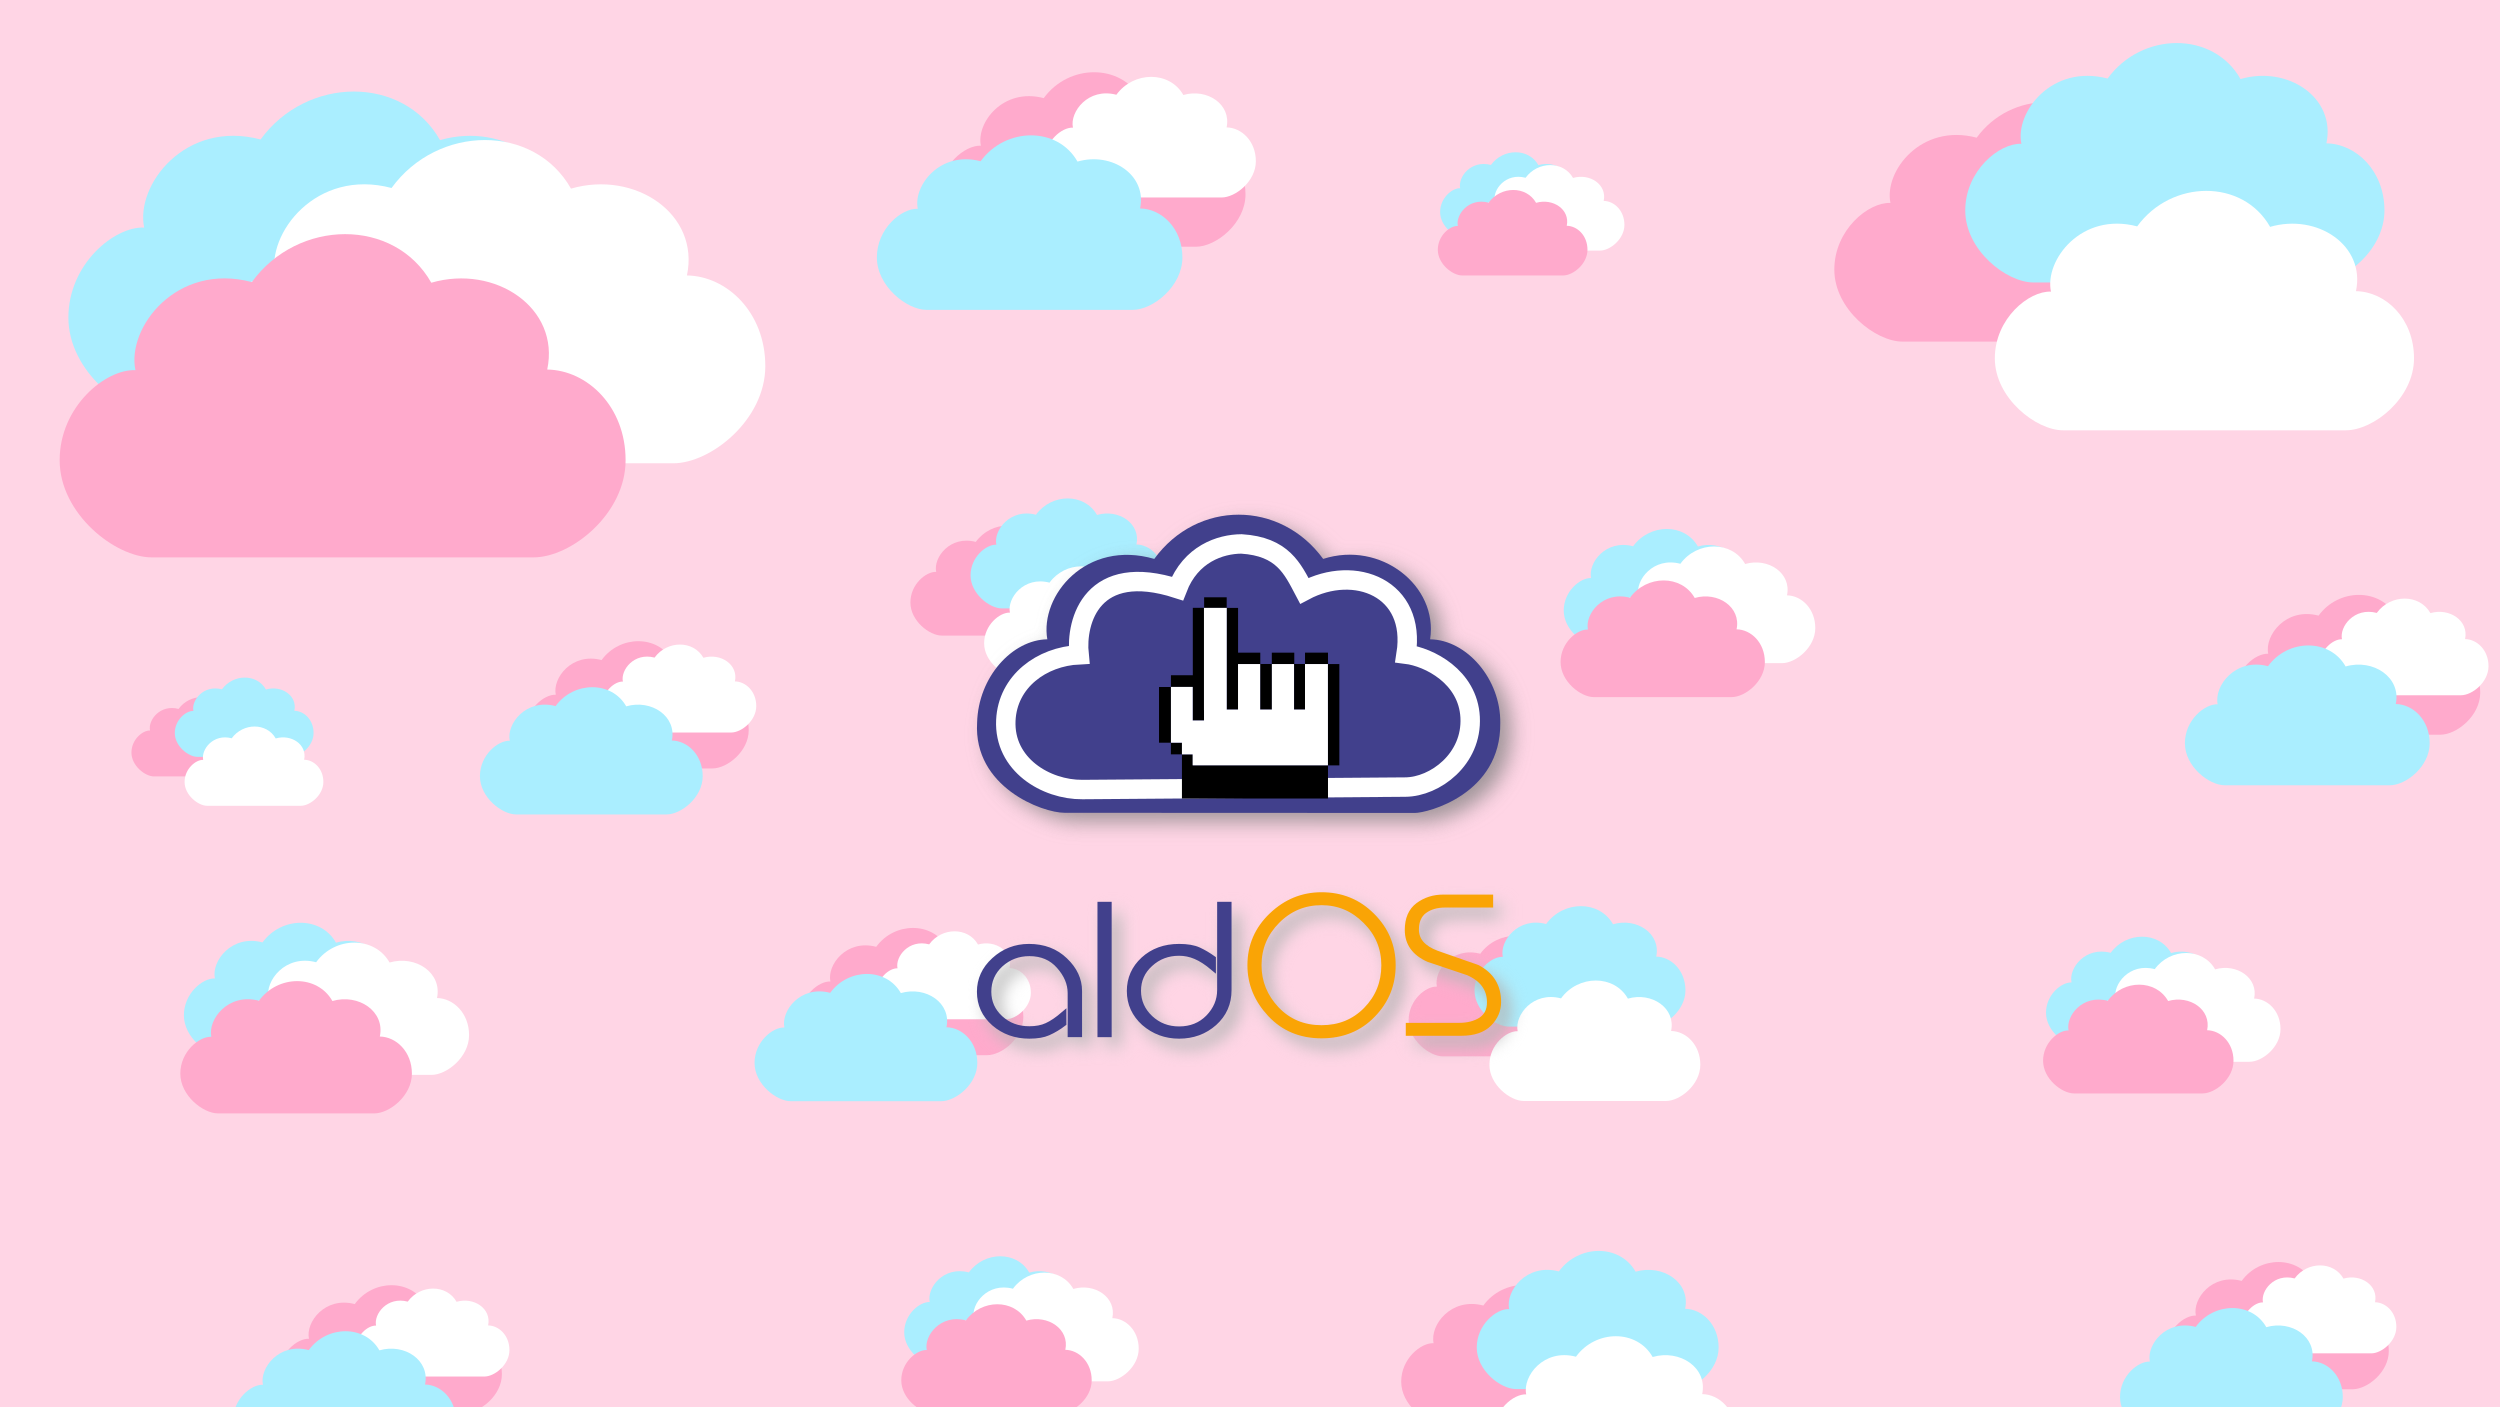
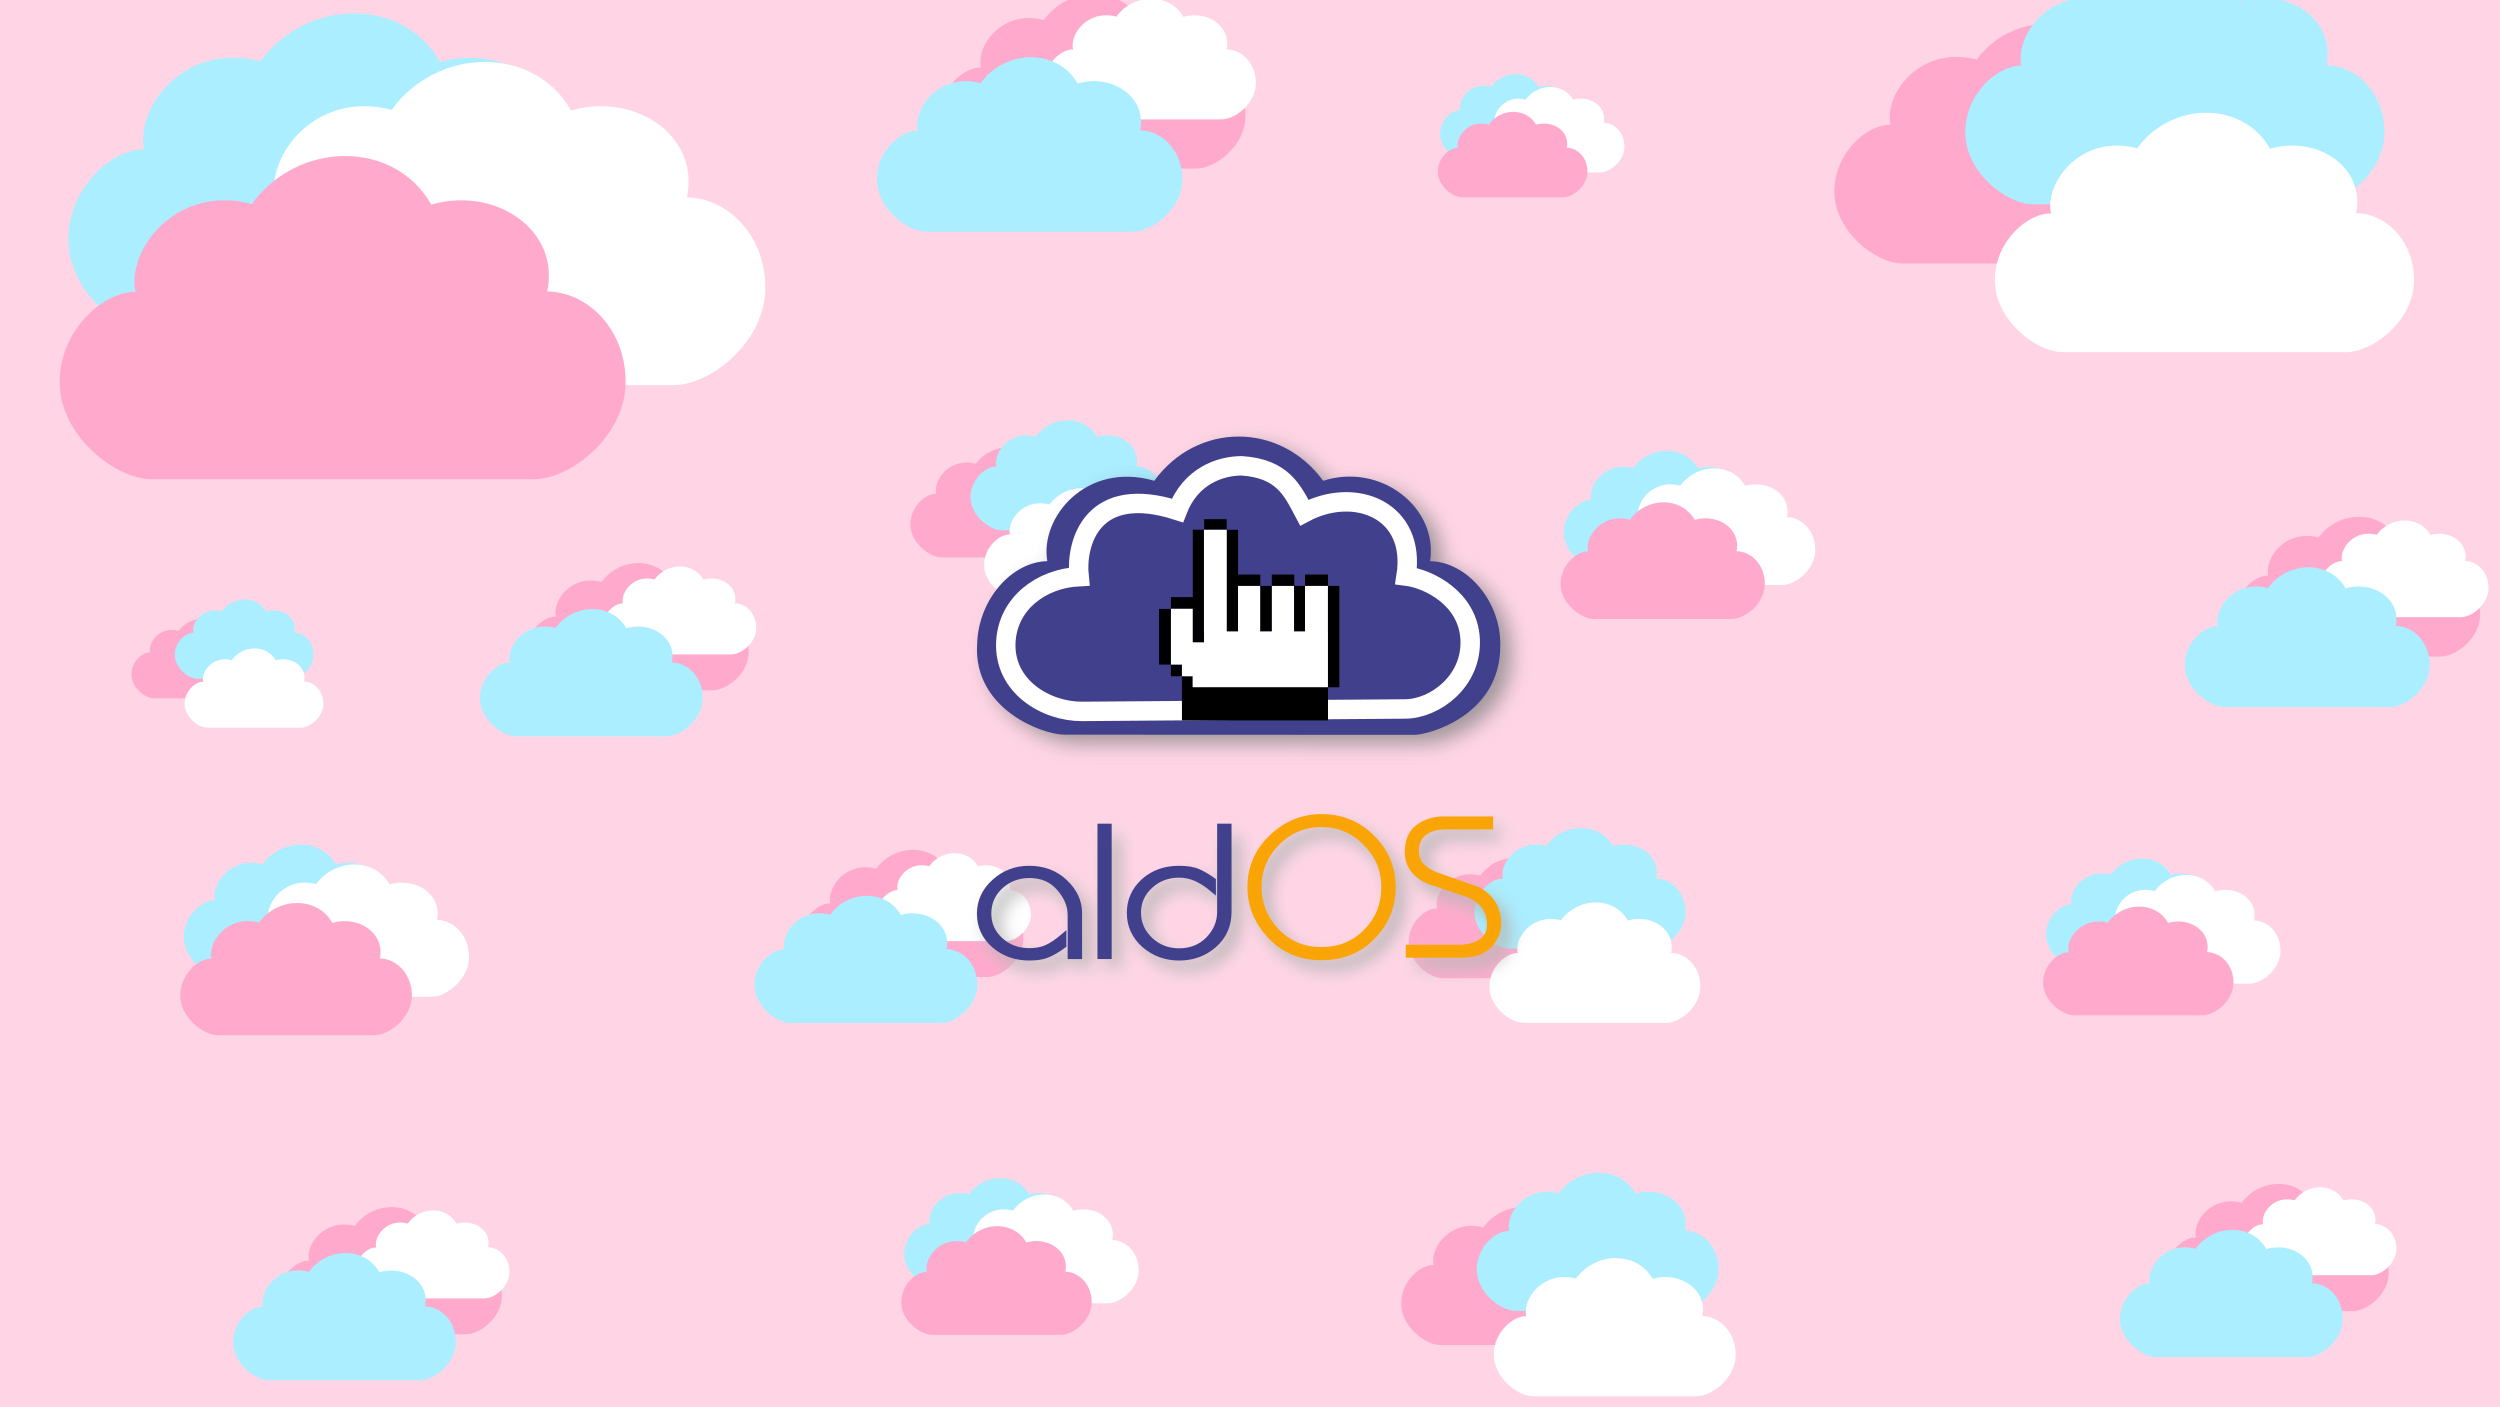
<svg xmlns="http://www.w3.org/2000/svg" xmlns:xlink="http://www.w3.org/1999/xlink" width="1920" height="1080" id="svg2915" version="1.1">
  <defs id="defs2917">
    <linearGradient id="linearGradient5002">
      <stop style="stop-color:#204a87;stop-opacity:1;" offset="0" id="stop5004" />
      <stop style="stop-color:#204a87;stop-opacity:0;" offset="1" id="stop5006" />
    </linearGradient>
    <linearGradient id="linearGradient3244">
      <stop style="stop-color:#016afa;stop-opacity:1" offset="0" id="stop3246" />
      <stop id="stop4424" offset="0.45" style="stop-color:#417dcd;stop-opacity:0.776" />
      <stop style="stop-color:#2db18b;stop-opacity:1" offset="1" id="stop3248" />
    </linearGradient>
    <linearGradient xlink:href="#linearGradient5002" id="linearGradient5008" x1="1148.466" y1="779.214" x2="1138.274" y2="782.449" gradientUnits="userSpaceOnUse" />
    <linearGradient xlink:href="#linearGradient5002" id="linearGradient5012" gradientUnits="userSpaceOnUse" x1="1148.466" y1="779.214" x2="1138.274" y2="782.449" gradientTransform="matrix(0.497709,0,0,0.497709,565.9282,392.8866)" />
    <linearGradient xlink:href="#linearGradient5002-4" id="linearGradient5008-5" x1="1148.466" y1="779.214" x2="1138.274" y2="782.449" gradientUnits="userSpaceOnUse" />
    <linearGradient id="linearGradient5002-4">
      <stop style="stop-color:#204a87;stop-opacity:1;" offset="0" id="stop5004-9" />
      <stop style="stop-color:#204a87;stop-opacity:0;" offset="1" id="stop5006-8" />
    </linearGradient>
    <filter style="color-interpolation-filters:sRGB" id="filter1052" x="-0.038" width="1.076" y="-0.14" height="1.28">
      <feGaussianBlur stdDeviation="3.366" id="feGaussianBlur1054" />
    </filter>
    <filter style="color-interpolation-filters:sRGB" id="filter1138" x="-0.047" width="1.094" y="-0.083" height="1.165">
      <feGaussianBlur stdDeviation="4.186" id="feGaussianBlur1140" />
    </filter>
  </defs>
  <g id="layer1" transform="translate(260.9733,-69.78507)">
-     <rect y="69.785" x="-260.973" height="1200" width="1920" id="rect9055" style="opacity:0.99;fill:#ffd5e5;fill-opacity:1;fill-rule:evenodd;stroke:none" />
-     <g transform="matrix(1.098739,0,0,1.098739,1854.38,-737.5526)" id="g1056-7">
+     <rect y="9.785" x="-260.973" height="1200" width="1920" id="rect9055" style="opacity:0.99;fill:#ffd5e5;fill-opacity:1;fill-rule:evenodd;stroke:none" />
+     <g transform="matrix(1.098739,0,0,1.098739,1854.38,-797.5526)" id="g1056-7">
      <path id="rect1948-2-5-2-93-8-6-9" style="opacity:1;fill:#ffaacc;fill-opacity:1;stroke-width:1.613" d="m -339.805,1191.734 c -2.687,-12.817 12.407,-32.666 35.191,-26.633 13.974,-19.23 43.119,-19.481 54.254,0.195 19.322,-5.61 38.995,7.64 35.047,26.245 12.076,0.195 23.693,11.141 23.693,27.415 0,16.273 -16.514,29.375 -27.805,29.375 h -115.483 c -10.897,0 -27.805,-13.101 -27.805,-29.375 0,-16.273 13.966,-27.614 22.908,-27.222 z" />
      <path id="rect1948-2-5-9-8-1-4-2-2" style="opacity:1;fill:#ffffff;fill-opacity:1;stroke-width:1.115" d="m -288.263,1181.623 c -1.857,-8.86 8.577,-22.581 24.327,-18.41 9.66,-13.293 29.807,-13.467 37.504,0.135 13.357,-3.878 26.956,5.281 24.227,18.142 8.348,0.135 16.378,7.702 16.378,18.951 0,11.249 -11.416,20.306 -19.221,20.306 h -79.83 c -7.533,0 -19.221,-9.056 -19.221,-20.306 0,-11.249 9.654,-19.089 15.836,-18.818 z" />
      <path id="rect1948-2-2-9-3-9-0" style="opacity:1;fill:#aaeeff;fill-opacity:1;stroke-width:1.613" d="m -375.147,1227.075 c -2.687,-12.817 12.407,-32.666 35.191,-26.633 13.974,-19.23 43.119,-19.481 54.254,0.195 19.322,-5.61 38.995,7.64 35.047,26.245 12.076,0.195 23.693,11.141 23.693,27.415 0,16.273 -16.514,29.374 -27.805,29.374 h -115.483 c -10.897,0 -27.805,-13.101 -27.805,-29.374 0,-16.273 13.966,-27.614 22.908,-27.222 z" />
    </g>
-     <g transform="matrix(0.8719786,0,0,0.8719786,1182.035,43.83325)" id="g1024-1-1">
+     <g transform="matrix(0.8719786,0,0,0.8719786,1182.035,-16.16675)" id="g1024-1-1">
      <path id="rect1948-2-5-97-4-7-2-2" style="opacity:1;fill:#ffaacc;fill-opacity:1;stroke-width:1.751" d="m -389.317,898.706 c -2.917,-13.915 13.47,-35.466 38.208,-28.915 15.172,-20.878 46.815,-21.151 58.904,0.212 20.978,-6.091 42.337,8.295 38.051,28.494 13.111,0.212 25.723,12.096 25.723,29.764 0,17.668 -17.929,31.892 -30.189,31.892 h -125.381 c -11.831,0 -30.189,-14.224 -30.189,-31.892 0,-17.668 15.163,-29.981 24.872,-29.555 z" />
      <path id="rect1948-2-3-9-5-7-9" style="opacity:1;fill:#aaeeff;fill-opacity:1;stroke-width:1.751" d="m -331.294,872.502 c -2.917,-13.915 13.47,-35.466 38.208,-28.915 15.172,-20.878 46.815,-21.151 58.904,0.212 20.978,-6.091 42.337,8.295 38.051,28.494 13.111,0.212 25.723,12.096 25.723,29.764 0,17.668 -17.929,31.892 -30.189,31.892 h -125.381 c -11.831,-10e-6 -30.189,-14.224 -30.189,-31.892 0,-17.668 15.163,-29.981 24.872,-29.555 z" />
      <path id="rect1948-2-5-9-6-50-3-0-3" style="opacity:1;fill:#ffffff;fill-opacity:1;stroke-width:1.751" d="m -318.192,938.012 c -2.917,-13.915 13.47,-35.466 38.208,-28.915 15.172,-20.878 46.815,-21.151 58.904,0.212 20.978,-6.091 42.337,8.295 38.051,28.494 13.111,0.212 25.723,12.096 25.723,29.764 0,17.668 -17.929,31.892 -30.189,31.892 h -125.381 c -11.831,-1e-5 -30.189,-14.224 -30.189,-31.892 0,-17.668 15.163,-29.981 24.872,-29.555 z" />
    </g>
-     <g id="g1061" transform="translate(496.5997,-263.3289)">
+     <g id="g1061" transform="translate(496.5997,-323.3289)">
      <path id="rect1948-2-6" style="opacity:1;fill:#aaeeff;fill-opacity:1;stroke-width:4.098" d="m -646.854,507.892 c -6.826,-32.56 31.518,-82.983 89.4,-67.657 35.499,-48.85 109.54,-49.489 137.825,0.496 49.085,-14.251 99.062,19.408 89.034,66.672 30.677,0.496 60.188,28.303 60.188,69.643 0,41.341 -41.952,74.622 -70.636,74.622 h -293.37 c -27.683,0 -70.636,-33.282 -70.636,-74.622 0,-41.341 35.479,-70.151 58.196,-69.154 z" />
      <path id="rect1948-2-5-9-2" style="opacity:1;fill:#ffffff;fill-opacity:1;stroke-width:4.098" d="m -546.264,545.145 c -6.826,-32.56 31.518,-82.983 89.4,-67.657 35.499,-48.85 109.54,-49.489 137.825,0.496 49.085,-14.251 99.062,19.408 89.034,66.672 30.677,0.496 60.188,28.303 60.188,69.643 0,41.341 -41.952,74.622 -70.636,74.622 h -293.37 c -27.683,-2e-5 -70.636,-33.282 -70.636,-74.622 0,-41.341 35.479,-70.151 58.196,-69.154 z" />
      <path id="rect1948-2-5-91" style="opacity:1;fill:#ffaacc;fill-opacity:1;stroke-width:4.098" d="m -653.562,617.407 c -6.826,-32.56 31.518,-82.983 89.4,-67.657 35.499,-48.85 109.54,-49.489 137.825,0.496 49.085,-14.251 99.062,19.408 89.034,66.672 30.677,0.496 60.188,28.303 60.188,69.643 0,41.341 -41.952,74.622 -70.636,74.622 h -293.37 c -27.683,-10e-6 -70.636,-33.282 -70.636,-74.622 0,-41.341 35.479,-70.151 58.196,-69.154 z" />
    </g>
-     <g transform="matrix(1.371445,0,0,1.371445,958.3743,-1452.725)" id="g1056-7-9">
+     <g transform="matrix(1.371445,0,0,1.371445,958.3743,-1512.725)" id="g1056-7-9">
      <path id="rect1948-2-5-2-93-8-6-9-2" style="opacity:1;fill:#ffaacc;fill-opacity:1;stroke-width:1.613" d="m -339.805,1191.734 c -2.687,-12.817 12.407,-32.666 35.191,-26.633 13.974,-19.23 43.119,-19.481 54.254,0.195 19.322,-5.61 38.995,7.64 35.047,26.245 12.076,0.195 23.693,11.141 23.693,27.415 0,16.273 -16.514,29.375 -27.805,29.375 h -115.483 c -10.897,0 -27.805,-13.101 -27.805,-29.375 0,-16.273 13.966,-27.614 22.908,-27.222 z" />
      <path id="rect1948-2-5-9-8-1-4-2-2-2" style="opacity:1;fill:#ffffff;fill-opacity:1;stroke-width:1.115" d="m -288.263,1181.623 c -1.857,-8.86 8.577,-22.581 24.327,-18.41 9.66,-13.293 29.807,-13.467 37.504,0.135 13.357,-3.878 26.956,5.281 24.227,18.142 8.348,0.135 16.378,7.702 16.378,18.951 0,11.249 -11.416,20.306 -19.221,20.306 h -79.83 c -7.533,0 -19.221,-9.056 -19.221,-20.306 0,-11.249 9.654,-19.089 15.836,-18.818 z" />
      <path id="rect1948-2-2-9-3-9-0-8" style="opacity:1;fill:#aaeeff;fill-opacity:1;stroke-width:1.613" d="m -375.147,1227.075 c -2.687,-12.817 12.407,-32.666 35.191,-26.633 13.974,-19.23 43.119,-19.481 54.254,0.195 19.322,-5.61 38.995,7.64 35.047,26.245 12.076,0.195 23.693,11.141 23.693,27.415 0,16.273 -16.514,29.374 -27.805,29.374 h -115.483 c -10.897,0 -27.805,-13.101 -27.805,-29.374 0,-16.273 13.966,-27.614 22.908,-27.222 z" />
    </g>
-     <g transform="translate(505.6617,-588.3871)" id="g1056-2-6">
+     <g transform="translate(505.6617,-648.3871)" id="g1056-2-6">
      <path id="rect1948-2-5-2-93-8-6-6-1" style="opacity:1;fill:#ffaacc;fill-opacity:1;stroke-width:1.613" d="m -339.805,1191.734 c -2.687,-12.817 12.407,-32.666 35.191,-26.633 13.974,-19.23 43.119,-19.481 54.254,0.195 19.322,-5.61 38.995,7.64 35.047,26.245 12.076,0.195 23.693,11.141 23.693,27.415 0,16.273 -16.514,29.375 -27.805,29.375 h -115.483 c -10.897,0 -27.805,-13.101 -27.805,-29.375 0,-16.273 13.966,-27.614 22.908,-27.222 z" />
      <path id="rect1948-2-5-9-8-1-4-2-1-0" style="opacity:1;fill:#ffffff;fill-opacity:1;stroke-width:1.115" d="m -288.263,1181.623 c -1.857,-8.86 8.577,-22.581 24.327,-18.41 9.66,-13.293 29.807,-13.467 37.504,0.135 13.357,-3.878 26.956,5.281 24.227,18.142 8.348,0.135 16.378,7.702 16.378,18.951 0,11.249 -11.416,20.306 -19.221,20.306 h -79.83 c -7.533,0 -19.221,-9.056 -19.221,-20.306 0,-11.249 9.654,-19.089 15.836,-18.818 z" />
      <path id="rect1948-2-2-9-3-9-8-6" style="opacity:1;fill:#aaeeff;fill-opacity:1;stroke-width:1.613" d="m -375.147,1227.075 c -2.687,-12.817 12.407,-32.666 35.191,-26.633 13.974,-19.23 43.119,-19.481 54.254,0.195 19.322,-5.61 38.995,7.64 35.047,26.245 12.076,0.195 23.693,11.141 23.693,27.415 0,16.273 -16.514,29.374 -27.805,29.374 h -115.483 c -10.897,0 -27.805,-13.101 -27.805,-29.374 0,-16.273 13.966,-27.614 22.908,-27.222 z" />
    </g>
-     <g transform="matrix(0.7961501,0,0,0.7961501,767.9731,-206.5168)" id="g1024-1-19">
+     <g transform="matrix(0.7961501,0,0,0.7961501,767.9731,-266.5168)" id="g1024-1-19">
      <path id="rect1948-2-5-97-4-7-2-4" style="opacity:1;fill:#ffaacc;fill-opacity:1;stroke-width:1.751" d="m -389.317,898.706 c -2.917,-13.915 13.47,-35.466 38.208,-28.915 15.172,-20.878 46.815,-21.151 58.904,0.212 20.978,-6.091 42.337,8.295 38.051,28.494 13.111,0.212 25.723,12.096 25.723,29.764 0,17.668 -17.929,31.892 -30.189,31.892 h -125.381 c -11.831,0 -30.189,-14.224 -30.189,-31.892 0,-17.668 15.163,-29.981 24.872,-29.555 z" />
      <path id="rect1948-2-3-9-5-7-7" style="opacity:1;fill:#aaeeff;fill-opacity:1;stroke-width:1.751" d="m -331.294,872.502 c -2.917,-13.915 13.47,-35.466 38.208,-28.915 15.172,-20.878 46.815,-21.151 58.904,0.212 20.978,-6.091 42.337,8.295 38.051,28.494 13.111,0.212 25.723,12.096 25.723,29.764 0,17.668 -17.929,31.892 -30.189,31.892 h -125.381 c -11.831,-10e-6 -30.189,-14.224 -30.189,-31.892 0,-17.668 15.163,-29.981 24.872,-29.555 z" />
      <path id="rect1948-2-5-9-6-50-3-0-8" style="opacity:1;fill:#ffffff;fill-opacity:1;stroke-width:1.751" d="m -318.192,938.012 c -2.917,-13.915 13.47,-35.466 38.208,-28.915 15.172,-20.878 46.815,-21.151 58.904,0.212 20.978,-6.091 42.337,8.295 38.051,28.494 13.111,0.212 25.723,12.096 25.723,29.764 0,17.668 -17.929,31.892 -30.189,31.892 h -125.381 c -11.831,-1e-5 -30.189,-14.224 -30.189,-31.892 0,-17.668 15.163,-29.981 24.872,-29.555 z" />
    </g>
-     <g id="g1061-2-4" transform="matrix(0.3609653,0,0,0.3609653,1194.468,330.4078)">
+     <g id="g1061-2-4" transform="matrix(0.3609653,0,0,0.3609653,1194.468,270.4078)">
      <path id="rect1948-2-6-3-5" style="opacity:1;fill:#aaeeff;fill-opacity:1;stroke-width:4.098" d="m -646.854,507.892 c -6.826,-32.56 31.518,-82.983 89.4,-67.657 35.499,-48.85 109.54,-49.489 137.825,0.496 49.085,-14.251 99.062,19.408 89.034,66.672 30.677,0.496 60.188,28.303 60.188,69.643 0,41.341 -41.952,74.622 -70.636,74.622 h -293.37 c -27.683,0 -70.636,-33.282 -70.636,-74.622 0,-41.341 35.479,-70.151 58.196,-69.154 z" />
      <path id="rect1948-2-5-9-2-7-0" style="opacity:1;fill:#ffffff;fill-opacity:1;stroke-width:4.098" d="m -546.264,545.145 c -6.826,-32.56 31.518,-82.983 89.4,-67.657 35.499,-48.85 109.54,-49.489 137.825,0.496 49.085,-14.251 99.062,19.408 89.034,66.672 30.677,0.496 60.188,28.303 60.188,69.643 0,41.341 -41.952,74.622 -70.636,74.622 h -293.37 c -27.683,-2e-5 -70.636,-33.282 -70.636,-74.622 0,-41.341 35.479,-70.151 58.196,-69.154 z" />
      <path id="rect1948-2-5-91-5-3" style="opacity:1;fill:#ffaacc;fill-opacity:1;stroke-width:4.098" d="m -653.562,617.407 c -6.826,-32.56 31.518,-82.983 89.4,-67.657 35.499,-48.85 109.54,-49.489 137.825,0.496 49.085,-14.251 99.062,19.408 89.034,66.672 30.677,0.496 60.188,28.303 60.188,69.643 0,41.341 -41.952,74.622 -70.636,74.622 h -293.37 c -27.683,-10e-6 -70.636,-33.282 -70.636,-74.622 0,-41.341 35.479,-70.151 58.196,-69.154 z" />
    </g>
-     <g transform="translate(716.5685,-368.1626)" id="g1056-2">
+     <g transform="translate(716.5685,-428.1626)" id="g1056-2">
      <path id="rect1948-2-5-2-93-8-6-6" style="opacity:1;fill:#ffaacc;fill-opacity:1;stroke-width:1.613" d="m -339.805,1191.734 c -2.687,-12.817 12.407,-32.666 35.191,-26.633 13.974,-19.23 43.119,-19.481 54.254,0.195 19.322,-5.61 38.995,7.64 35.047,26.245 12.076,0.195 23.693,11.141 23.693,27.415 0,16.273 -16.514,29.375 -27.805,29.375 h -115.483 c -10.897,0 -27.805,-13.101 -27.805,-29.375 0,-16.273 13.966,-27.614 22.908,-27.222 z" />
      <path id="rect1948-2-5-9-8-1-4-2-1" style="opacity:1;fill:#ffffff;fill-opacity:1;stroke-width:1.115" d="m -288.263,1181.623 c -1.857,-8.86 8.577,-22.581 24.327,-18.41 9.66,-13.293 29.807,-13.467 37.504,0.135 13.357,-3.878 26.956,5.281 24.227,18.142 8.348,0.135 16.378,7.702 16.378,18.951 0,11.249 -11.416,20.306 -19.221,20.306 h -79.83 c -7.533,0 -19.221,-9.056 -19.221,-20.306 0,-11.249 9.654,-19.089 15.836,-18.818 z" />
      <path id="rect1948-2-2-9-3-9-8" style="opacity:1;fill:#aaeeff;fill-opacity:1;stroke-width:1.613" d="m -375.147,1227.075 c -2.687,-12.817 12.407,-32.666 35.191,-26.633 13.974,-19.23 43.119,-19.481 54.254,0.195 19.322,-5.61 38.995,7.64 35.047,26.245 12.076,0.195 23.693,11.141 23.693,27.415 0,16.273 -16.514,29.374 -27.805,29.374 h -115.483 c -10.897,0 -27.805,-13.101 -27.805,-29.374 0,-16.273 13.966,-27.614 22.908,-27.222 z" />
    </g>
-     <g transform="matrix(1.884349,0,0,1.884349,457.566,414.7174)" id="g1244">
+     <g transform="matrix(1.884349,0,0,1.884349,457.566,354.7174)" id="g1244">
      <g id="g1190">
        <g transform="translate(3.600002,4.3)" id="g1090-3" style="fill:#808080;stroke:#cccccc;filter:url(#filter1052)">
          <g aria-label="OS" transform="matrix(1.007341,0,0,0.9927122,-63.9768,-45.4014)" id="text2806-6" style="font-style:normal;font-variant:normal;font-weight:normal;font-stretch:normal;font-size:80.511px;line-height:1.25;font-family:Architekt;-inkscape-font-specification:'Architekt, Normal';font-variant-ligatures:normal;font-variant-caps:normal;font-variant-numeric:normal;opacity:1;fill:#808080;fill-opacity:1;stroke:#cccccc;stroke-width:2.013;stroke-opacity:1">
            <path d="m 248.645,257.648 q 0,11.916 -8.212,20.45 -8.132,8.534 -20.772,8.534 -12.721,0 -20.852,-8.856 -8.132,-8.856 -8.132,-20.128 0,-12.077 8.695,-20.53 8.695,-8.454 20.289,-8.454 12.157,0 20.53,8.534 8.454,8.534 8.454,20.45 z m -28.984,-25.683 q -10.466,0 -17.874,7.568 -7.407,7.568 -7.407,18.115 0,10.225 7.166,17.954 7.166,7.649 18.115,7.649 10.789,0 17.954,-7.407 7.246,-7.488 7.246,-18.196 0,-10.628 -7.488,-18.115 -7.407,-7.568 -17.712,-7.568 z" style="fill:#808080;fill-opacity:1;stroke:#cccccc;stroke-width:2.013;stroke-opacity:1" id="path135-7" />
            <path d="m 276.169,285.586 h -21.416 v -3.301 h 20.611 q 5.153,0 8.695,-2.254 3.543,-2.335 3.543,-7.166 0,-8.212 -8.615,-12.077 l -16.022,-5.475 q -8.615,-3.865 -8.615,-12.157 0,-6.924 4.348,-10.225 4.428,-3.301 10.144,-3.301 h 19.242 v 3.301 h -18.357 q -5.153,0 -8.454,2.496 -3.22,2.496 -3.22,7.568 0,6.521 8.293,9.661 l 16.344,5.797 q 8.615,4.509 8.615,14.251 0,5.153 -3.784,9.017 -3.784,3.865 -11.352,3.865 z" style="fill:#808080;fill-opacity:1;stroke:#cccccc;stroke-width:2.013;stroke-opacity:1" id="path137-5" />
          </g>
          <g aria-label="ald" transform="matrix(1.041993,0,0,0.9391079,-64.83845,-38.79839)" id="text2798-3" style="font-style:normal;font-weight:normal;font-size:81.587px;line-height:1.25;font-family:sans-serif;opacity:1;fill:#808080;fill-opacity:1;stroke:#cccccc;stroke-width:2.04;stroke-opacity:1">
            <path d="m 112.372,290.682 q -1.632,1.387 -3.019,2.284 -1.305,0.897 -3.1,1.795 -2.774,1.387 -7.343,1.387 -8.077,0 -13.788,-5.466 -5.711,-5.548 -5.711,-13.87 0,-8.077 5.711,-13.87 5.793,-5.874 13.625,-5.874 8.567,0 14.115,5.956 5.63,5.956 5.63,13.462 v 19.01 h -3.59 v -18.112 q 0,-6.119 -4.406,-11.585 -4.324,-5.466 -11.585,-5.466 -6.527,0 -11.259,4.732 -4.65,4.732 -4.65,11.749 0,6.69 4.569,11.341 4.569,4.65 11.341,4.65 3.998,0 6.853,-1.469 2.937,-1.469 6.609,-4.977 z" style="font-style:normal;font-variant:normal;font-weight:normal;font-stretch:normal;font-size:81.587px;font-family:Architekt;-inkscape-font-specification:'Architekt, Normal';font-variant-ligatures:normal;font-variant-caps:normal;font-variant-numeric:normal;fill:#808080;fill-opacity:1;stroke:#cccccc;stroke-width:2.04;stroke-opacity:1" id="path128-5" />
            <path d="m 130.07,295.496 h -3.508 v -56.703 h 3.508 z" style="font-style:normal;font-variant:normal;font-weight:normal;font-stretch:normal;font-size:81.587px;font-family:Architekt;-inkscape-font-specification:'Architekt, Normal';font-variant-ligatures:normal;font-variant-caps:normal;font-variant-numeric:normal;fill:#808080;fill-opacity:1;stroke:#cccccc;stroke-width:2.04;stroke-opacity:1" id="path130-6" />
            <path d="m 176.964,276.078 q 0,8.73 -5.711,14.441 -5.711,5.63 -13.788,5.63 -7.832,0 -13.707,-5.63 -2.774,-2.774 -4.243,-6.282 -1.469,-3.508 -1.469,-7.751 0,-8.159 5.466,-13.788 5.548,-5.63 13.951,-5.63 4.814,0 7.669,1.469 2.856,1.469 5.711,3.753 v 4.324 q -3.753,-3.508 -6.935,-4.977 -3.1,-1.469 -6.445,-1.469 -6.609,0 -11.259,4.732 -4.65,4.65 -4.65,11.504 0,6.772 4.65,11.667 4.65,4.814 11.259,4.814 6.935,0 11.422,-5.058 4.487,-5.14 4.487,-11.749 v -37.285 h 3.59 z" style="font-style:normal;font-variant:normal;font-weight:normal;font-stretch:normal;font-size:81.587px;font-family:Architekt;-inkscape-font-specification:'Architekt, Normal';font-variant-ligatures:normal;font-variant-caps:normal;font-variant-numeric:normal;fill:#808080;fill-opacity:1;stroke:#cccccc;stroke-width:2.04;stroke-opacity:1" id="path132-2" />
          </g>
        </g>
        <g id="g1090">
          <g aria-label="OS" transform="matrix(1.007341,0,0,0.9927122,-63.9768,-45.4014)" id="text2806-36" style="font-style:normal;font-variant:normal;font-weight:normal;font-stretch:normal;font-size:80.511px;line-height:1.25;font-family:Architekt;-inkscape-font-specification:'Architekt, Normal';font-variant-ligatures:normal;font-variant-caps:normal;font-variant-numeric:normal;opacity:1;fill:#f9a406;fill-opacity:1;stroke:#faa405;stroke-width:2.013;stroke-opacity:1">
            <path d="m 248.645,257.648 q 0,11.916 -8.212,20.45 -8.132,8.534 -20.772,8.534 -12.721,0 -20.852,-8.856 -8.132,-8.856 -8.132,-20.128 0,-12.077 8.695,-20.53 8.695,-8.454 20.289,-8.454 12.157,0 20.53,8.534 8.454,8.534 8.454,20.45 z m -28.984,-25.683 q -10.466,0 -17.874,7.568 -7.407,7.568 -7.407,18.115 0,10.225 7.166,17.954 7.166,7.649 18.115,7.649 10.789,0 17.954,-7.407 7.246,-7.488 7.246,-18.196 0,-10.628 -7.488,-18.115 -7.407,-7.568 -17.712,-7.568 z" style="fill:#f9a406;fill-opacity:1;stroke:#faa405;stroke-width:2.013;stroke-opacity:1" id="path135-75" />
            <path d="m 276.169,285.586 h -21.416 v -3.301 h 20.611 q 5.153,0 8.695,-2.254 3.543,-2.335 3.543,-7.166 0,-8.212 -8.615,-12.077 l -16.022,-5.475 q -8.615,-3.865 -8.615,-12.157 0,-6.924 4.348,-10.225 4.428,-3.301 10.144,-3.301 h 19.242 v 3.301 h -18.357 q -5.153,0 -8.454,2.496 -3.22,2.496 -3.22,7.568 0,6.521 8.293,9.661 l 16.344,5.797 q 8.615,4.509 8.615,14.251 0,5.153 -3.784,9.017 -3.784,3.865 -11.352,3.865 z" style="fill:#f9a406;fill-opacity:1;stroke:#faa405;stroke-width:2.013;stroke-opacity:1" id="path137-3" />
          </g>
          <g aria-label="ald" transform="matrix(1.041993,0,0,0.9391079,-64.83845,-38.79839)" id="text2798-5" style="font-style:normal;font-weight:normal;font-size:81.587px;line-height:1.25;font-family:sans-serif;opacity:1;fill:#41408c;fill-opacity:1;stroke:#41408c;stroke-width:2.04;stroke-opacity:1">
            <path d="m 112.372,290.682 q -1.632,1.387 -3.019,2.284 -1.305,0.897 -3.1,1.795 -2.774,1.387 -7.343,1.387 -8.077,0 -13.788,-5.466 -5.711,-5.548 -5.711,-13.87 0,-8.077 5.711,-13.87 5.793,-5.874 13.625,-5.874 8.567,0 14.115,5.956 5.63,5.956 5.63,13.462 v 19.01 h -3.59 v -18.112 q 0,-6.119 -4.406,-11.585 -4.324,-5.466 -11.585,-5.466 -6.527,0 -11.259,4.732 -4.65,4.732 -4.65,11.749 0,6.69 4.569,11.341 4.569,4.65 11.341,4.65 3.998,0 6.853,-1.469 2.937,-1.469 6.609,-4.977 z" style="font-style:normal;font-variant:normal;font-weight:normal;font-stretch:normal;font-size:81.587px;font-family:Architekt;-inkscape-font-specification:'Architekt, Normal';font-variant-ligatures:normal;font-variant-caps:normal;font-variant-numeric:normal;fill:#41408c;fill-opacity:1;stroke:#41408c;stroke-width:2.04;stroke-opacity:1" id="path128-6" />
            <path d="m 130.07,295.496 h -3.508 v -56.703 h 3.508 z" style="font-style:normal;font-variant:normal;font-weight:normal;font-stretch:normal;font-size:81.587px;font-family:Architekt;-inkscape-font-specification:'Architekt, Normal';font-variant-ligatures:normal;font-variant-caps:normal;font-variant-numeric:normal;fill:#41408c;fill-opacity:1;stroke:#41408c;stroke-width:2.04;stroke-opacity:1" id="path130-2" />
            <path d="m 176.964,276.078 q 0,8.73 -5.711,14.441 -5.711,5.63 -13.788,5.63 -7.832,0 -13.707,-5.63 -2.774,-2.774 -4.243,-6.282 -1.469,-3.508 -1.469,-7.751 0,-8.159 5.466,-13.788 5.548,-5.63 13.951,-5.63 4.814,0 7.669,1.469 2.856,1.469 5.711,3.753 v 4.324 q -3.753,-3.508 -6.935,-4.977 -3.1,-1.469 -6.445,-1.469 -6.609,0 -11.259,4.732 -4.65,4.65 -4.65,11.504 0,6.772 4.65,11.667 4.65,4.814 11.259,4.814 6.935,0 11.422,-5.058 4.487,-5.14 4.487,-11.749 v -37.285 h 3.59 z" style="font-style:normal;font-variant:normal;font-weight:normal;font-stretch:normal;font-size:81.587px;font-family:Architekt;-inkscape-font-specification:'Architekt, Normal';font-variant-ligatures:normal;font-variant-caps:normal;font-variant-numeric:normal;fill:#41408c;fill-opacity:1;stroke:#41408c;stroke-width:2.04;stroke-opacity:1" id="path132-9" />
          </g>
        </g>
      </g>
      <g id="g1219">
        <path d="m 50.036,81.1 c -3.136,-17.814 15.864,-40.814 43.589,-32.77 17.457,-24.022 51.274,-24.044 68.834,0 23.441,-7.55 46.946,10.956 43.589,32.77 14.851,0.186 28.851,16.186 28.595,34.186 0.256,29 -29.744,36.584 -34.81,36.581 L 57.073,151.802 c -9.173,-0.004 -37.173,-10.516 -35.655,-36.696 0.482,-18.821 14.482,-33.821 28.618,-34.006 z" style="opacity:0.74;fill:#808080;fill-opacity:1;stroke-width:2.015;filter:url(#filter1138)" id="rect1948-4" />
        <path d="M 45.536,77.514 C 42.4,59.7 61.4,36.7 89.126,44.744 c 17.457,-24.022 51.274,-24.044 68.834,0 23.441,-7.55 46.946,10.956 43.589,32.77 14.851,0.186 28.851,16.186 28.595,34.186 0.256,29 -29.744,36.584 -34.81,36.581 L 52.573,148.216 c -9.173,-0.004 -37.173,-10.516 -35.655,-36.696 0.482,-18.821 14.482,-33.821 28.618,-34.006 z" style="opacity:1;fill:#41408c;fill-opacity:1;stroke-width:2.015" id="rect1948-1" />
        <path id="rect1948-3-2" style="opacity:1;fill:none;fill-opacity:1;stroke:#ffffff;stroke-width:7.919;stroke-miterlimit:4;stroke-dasharray:none" d="M 58.467,83.795 C 57,69.7 64,45.7 98.554,56.839 104,42.7 116,38.7 124.654,38.635 141.494,39.7 145.483,48.7 150.263,57.753 171,46.7 196,56.7 191.765,83.564 201,84.7 217,92.7 217.861,109.28 c 0.888,17.11 -14.356,28.365 -26.401,28.457 L 59.797,138.74 C 45,138.853 27.787,128.59 28.626,110.543 29.368,94.608 43.242,84.533 58.467,83.795 Z" />
        <path style="opacity:1;fill:#000000;fill-opacity:1;stroke:none;stroke-width:9.537;stroke-miterlimit:4;stroke-dasharray:none;stroke-opacity:0.776" d="m 109.443,60.386 v 4.324 h 9.199 v -4.324 z m 9.199,4.324 v 41.453 h 4.637 V 87.591 h 9.033 v 18.564 h 4.746 V 87.591 h 9.08 v 18.564 h 4.432 V 87.57 h 9.355 V 82.943 h -9.359 v 4.627 h -4.379 v -4.617 h -9.158 v 4.617 h -4.697 v -4.617 h -9.053 V 64.711 Z m -13.812,-0.033 V 92.154 h -8.912 v 4.76 h 8.912 v 13.691 h 4.57 V 96.914 92.154 64.677 Z m 55.09,22.922 v 41.275 h -55.09 v -4.449 h -4.43 V 142.4 h 4.43 55.096 V 128.896 H 164.556 V 87.599 Z M 91.056,96.951 v 22.701 h 4.861 V 96.951 Z m 4.844,22.709 V 124.4 h 4.5 v -4.74 z" id="rect880" />
        <path style="opacity:1;fill:#ffffff;fill-opacity:1;stroke:none;stroke-width:9.951;stroke-miterlimit:4;stroke-dasharray:none;stroke-opacity:0.776" d="M 109.374,64.701 V 106.4 h 0.025 v 4.205 H 104.777 V 96.914 h -8.859 v 22.73 h 4.482 V 124.4 h 4.369 v 4.465 h 4.631 v -0.002 H 159.898 V 106.15 h -0.01 V 87.599 h -9.33 V 106.15 h -4.482 V 87.599 h -9.018 V 106.15 h -4.783 V 87.599 h -9.016 V 106.15 H 118.648 V 64.701 Z" id="rect993" />
      </g>
    </g>
-     <g id="g1024" transform="translate(1229.338,202.6465)">
+     <g id="g1024" transform="translate(1229.338,142.6465)">
      <path id="rect1948-2-5-97-4-7" style="opacity:1;fill:#ffaacc;fill-opacity:1;stroke-width:1.751" d="m -389.317,898.706 c -2.917,-13.915 13.47,-35.466 38.208,-28.915 15.172,-20.878 46.815,-21.151 58.904,0.212 20.978,-6.091 42.337,8.295 38.051,28.494 13.111,0.212 25.723,12.096 25.723,29.764 0,17.668 -17.929,31.892 -30.189,31.892 h -125.381 c -11.831,0 -30.189,-14.224 -30.189,-31.892 0,-17.668 15.163,-29.981 24.872,-29.555 z" />
      <path id="rect1948-2-3-9-5" style="opacity:1;fill:#aaeeff;fill-opacity:1;stroke-width:1.751" d="m -331.294,872.502 c -2.917,-13.915 13.47,-35.466 38.208,-28.915 15.172,-20.878 46.815,-21.151 58.904,0.212 20.978,-6.091 42.337,8.295 38.051,28.494 13.111,0.212 25.723,12.096 25.723,29.764 0,17.668 -17.929,31.892 -30.189,31.892 h -125.381 c -11.831,-10e-6 -30.189,-14.224 -30.189,-31.892 0,-17.668 15.163,-29.981 24.872,-29.555 z" />
      <path id="rect1948-2-5-9-6-50-3" style="opacity:1;fill:#ffffff;fill-opacity:1;stroke-width:1.751" d="m -318.192,938.012 c -2.917,-13.915 13.47,-35.466 38.208,-28.915 15.172,-20.878 46.815,-21.151 58.904,0.212 20.978,-6.091 42.337,8.295 38.051,28.494 13.111,0.212 25.723,12.096 25.723,29.764 0,17.668 -17.929,31.892 -30.189,31.892 h -125.381 c -11.831,-1e-5 -30.189,-14.224 -30.189,-31.892 0,-17.668 15.163,-29.981 24.872,-29.555 z" />
    </g>
-     <g id="g1056" transform="translate(316.1021,-93.78355)">
+     <g id="g1056" transform="translate(316.1021,-153.7835)">
      <path id="rect1948-2-5-2-93-8-6" style="opacity:1;fill:#ffaacc;fill-opacity:1;stroke-width:1.613" d="m -339.805,1191.734 c -2.687,-12.817 12.407,-32.666 35.191,-26.633 13.974,-19.23 43.119,-19.481 54.254,0.195 19.322,-5.61 38.995,7.64 35.047,26.245 12.076,0.195 23.693,11.141 23.693,27.415 0,16.273 -16.514,29.375 -27.805,29.375 h -115.483 c -10.897,0 -27.805,-13.101 -27.805,-29.375 0,-16.273 13.966,-27.614 22.908,-27.222 z" />
      <path id="rect1948-2-5-9-8-1-4-2" style="opacity:1;fill:#ffffff;fill-opacity:1;stroke-width:1.115" d="m -288.263,1181.623 c -1.857,-8.86 8.577,-22.581 24.327,-18.41 9.66,-13.293 29.807,-13.467 37.504,0.135 13.357,-3.878 26.956,5.281 24.227,18.142 8.348,0.135 16.378,7.702 16.378,18.951 0,11.249 -11.416,20.306 -19.221,20.306 h -79.83 c -7.533,0 -19.221,-9.056 -19.221,-20.306 0,-11.249 9.654,-19.089 15.836,-18.818 z" />
      <path id="rect1948-2-2-9-3-9" style="opacity:1;fill:#aaeeff;fill-opacity:1;stroke-width:1.613" d="m -375.147,1227.075 c -2.687,-12.817 12.407,-32.666 35.191,-26.633 13.974,-19.23 43.119,-19.481 54.254,0.195 19.322,-5.61 38.995,7.64 35.047,26.245 12.076,0.195 23.693,11.141 23.693,27.415 0,16.273 -16.514,29.374 -27.805,29.374 h -115.483 c -10.897,0 -27.805,-13.101 -27.805,-29.374 0,-16.273 13.966,-27.614 22.908,-27.222 z" />
    </g>
-     <g transform="matrix(0.5737856,0,0,0.5737856,77.63319,115.16)" id="g1024-1">
+     <g transform="matrix(0.5737856,0,0,0.5737856,77.63319,55.16)" id="g1024-1">
      <path id="rect1948-2-5-97-4-7-2" style="opacity:1;fill:#ffaacc;fill-opacity:1;stroke-width:1.751" d="m -389.317,898.706 c -2.917,-13.915 13.47,-35.466 38.208,-28.915 15.172,-20.878 46.815,-21.151 58.904,0.212 20.978,-6.091 42.337,8.295 38.051,28.494 13.111,0.212 25.723,12.096 25.723,29.764 0,17.668 -17.929,31.892 -30.189,31.892 h -125.381 c -11.831,0 -30.189,-14.224 -30.189,-31.892 0,-17.668 15.163,-29.981 24.872,-29.555 z" />
      <path id="rect1948-2-3-9-5-7" style="opacity:1;fill:#aaeeff;fill-opacity:1;stroke-width:1.751" d="m -331.294,872.502 c -2.917,-13.915 13.47,-35.466 38.208,-28.915 15.172,-20.878 46.815,-21.151 58.904,0.212 20.978,-6.091 42.337,8.295 38.051,28.494 13.111,0.212 25.723,12.096 25.723,29.764 0,17.668 -17.929,31.892 -30.189,31.892 h -125.381 c -11.831,-10e-6 -30.189,-14.224 -30.189,-31.892 0,-17.668 15.163,-29.981 24.872,-29.555 z" />
      <path id="rect1948-2-5-9-6-50-3-0" style="opacity:1;fill:#ffffff;fill-opacity:1;stroke-width:1.751" d="m -318.192,938.012 c -2.917,-13.915 13.47,-35.466 38.208,-28.915 15.172,-20.878 46.815,-21.151 58.904,0.212 20.978,-6.091 42.337,8.295 38.051,28.494 13.111,0.212 25.723,12.096 25.723,29.764 0,17.668 -17.929,31.892 -30.189,31.892 h -125.381 c -11.831,-1e-5 -30.189,-14.224 -30.189,-31.892 0,-17.668 15.163,-29.981 24.872,-29.555 z" />
    </g>
-     <g transform="matrix(1.733089,0,0,1.733089,1865.616,-1331.896)" id="g1024-9">
+     <g transform="matrix(1.733089,0,0,1.733089,1865.616,-1391.896)" id="g1024-9">
      <path id="rect1948-2-5-97-4-7-3" style="opacity:1;fill:#ffaacc;fill-opacity:1;stroke-width:1.751" d="m -389.317,898.706 c -2.917,-13.915 13.47,-35.466 38.208,-28.915 15.172,-20.878 46.815,-21.151 58.904,0.212 20.978,-6.091 42.337,8.295 38.051,28.494 13.111,0.212 25.723,12.096 25.723,29.764 0,17.668 -17.929,31.892 -30.189,31.892 h -125.381 c -11.831,0 -30.189,-14.224 -30.189,-31.892 0,-17.668 15.163,-29.981 24.872,-29.555 z" />
      <path id="rect1948-2-3-9-5-6" style="opacity:1;fill:#aaeeff;fill-opacity:1;stroke-width:1.751" d="m -331.294,872.502 c -2.917,-13.915 13.47,-35.466 38.208,-28.915 15.172,-20.878 46.815,-21.151 58.904,0.212 20.978,-6.091 42.337,8.295 38.051,28.494 13.111,0.212 25.723,12.096 25.723,29.764 0,17.668 -17.929,31.892 -30.189,31.892 h -125.381 c -11.831,-10e-6 -30.189,-14.224 -30.189,-31.892 0,-17.668 15.163,-29.981 24.872,-29.555 z" />
      <path id="rect1948-2-5-9-6-50-3-06" style="opacity:1;fill:#ffffff;fill-opacity:1;stroke-width:1.751" d="m -318.192,938.012 c -2.917,-13.915 13.47,-35.466 38.208,-28.915 15.172,-20.878 46.815,-21.151 58.904,0.212 20.978,-6.091 42.337,8.295 38.051,28.494 13.111,0.212 25.723,12.096 25.723,29.764 0,17.668 -17.929,31.892 -30.189,31.892 h -125.381 c -11.831,-1e-5 -30.189,-14.224 -30.189,-31.892 0,-17.668 15.163,-29.981 24.872,-29.555 z" />
    </g>
-     <g id="g1061-2" transform="matrix(0.3364827,0,0,0.3364827,670.6994,898.8577)">
+     <g id="g1061-2" transform="matrix(0.3364827,0,0,0.3364827,670.6994,838.8577)">
      <path id="rect1948-2-6-3" style="opacity:1;fill:#aaeeff;fill-opacity:1;stroke-width:4.098" d="m -646.854,507.892 c -6.826,-32.56 31.518,-82.983 89.4,-67.657 35.499,-48.85 109.54,-49.489 137.825,0.496 49.085,-14.251 99.062,19.408 89.034,66.672 30.677,0.496 60.188,28.303 60.188,69.643 0,41.341 -41.952,74.622 -70.636,74.622 h -293.37 c -27.683,0 -70.636,-33.282 -70.636,-74.622 0,-41.341 35.479,-70.151 58.196,-69.154 z" />
      <path id="rect1948-2-5-9-2-7" style="opacity:1;fill:#ffffff;fill-opacity:1;stroke-width:4.098" d="m -546.264,545.145 c -6.826,-32.56 31.518,-82.983 89.4,-67.657 35.499,-48.85 109.54,-49.489 137.825,0.496 49.085,-14.251 99.062,19.408 89.034,66.672 30.677,0.496 60.188,28.303 60.188,69.643 0,41.341 -41.952,74.622 -70.636,74.622 h -293.37 c -27.683,-2e-5 -70.636,-33.282 -70.636,-74.622 0,-41.341 35.479,-70.151 58.196,-69.154 z" />
      <path id="rect1948-2-5-91-5" style="opacity:1;fill:#ffaacc;fill-opacity:1;stroke-width:4.098" d="m -653.562,617.407 c -6.826,-32.56 31.518,-82.983 89.4,-67.657 35.499,-48.85 109.54,-49.489 137.825,0.496 49.085,-14.251 99.062,19.408 89.034,66.672 30.677,0.496 60.188,28.303 60.188,69.643 0,41.341 -41.952,74.622 -70.636,74.622 h -293.37 c -27.683,-10e-6 -70.636,-33.282 -70.636,-74.622 0,-41.341 35.479,-70.151 58.196,-69.154 z" />
    </g>
-     <g id="g1061-2-9" transform="matrix(0.2644698,0,0,0.2644698,1031.498,80.03217)">
+     <g id="g1061-2-9" transform="matrix(0.2644698,0,0,0.2644698,1031.498,20.03217)">
      <path id="rect1948-2-6-3-7" style="opacity:1;fill:#aaeeff;fill-opacity:1;stroke-width:4.098" d="m -646.854,507.892 c -6.826,-32.56 31.518,-82.983 89.4,-67.657 35.499,-48.85 109.54,-49.489 137.825,0.496 49.085,-14.251 99.062,19.408 89.034,66.672 30.677,0.496 60.188,28.303 60.188,69.643 0,41.341 -41.952,74.622 -70.636,74.622 h -293.37 c -27.683,0 -70.636,-33.282 -70.636,-74.622 0,-41.341 35.479,-70.151 58.196,-69.154 z" />
      <path id="rect1948-2-5-9-2-7-3" style="opacity:1;fill:#ffffff;fill-opacity:1;stroke-width:4.098" d="m -546.264,545.145 c -6.826,-32.56 31.518,-82.983 89.4,-67.657 35.499,-48.85 109.54,-49.489 137.825,0.496 49.085,-14.251 99.062,19.408 89.034,66.672 30.677,0.496 60.188,28.303 60.188,69.643 0,41.341 -41.952,74.622 -70.636,74.622 h -293.37 c -27.683,-2e-5 -70.636,-33.282 -70.636,-74.622 0,-41.341 35.479,-70.151 58.196,-69.154 z" />
      <path id="rect1948-2-5-91-5-6" style="opacity:1;fill:#ffaacc;fill-opacity:1;stroke-width:4.098" d="m -653.562,617.407 c -6.826,-32.56 31.518,-82.983 89.4,-67.657 35.499,-48.85 109.54,-49.489 137.825,0.496 49.085,-14.251 99.062,19.408 89.034,66.672 30.677,0.496 60.188,28.303 60.188,69.643 0,41.341 -41.952,74.622 -70.636,74.622 h -293.37 c -27.683,-10e-6 -70.636,-33.282 -70.636,-74.622 0,-41.341 35.479,-70.151 58.196,-69.154 z" />
    </g>
-     <g id="g1061-2-5" transform="matrix(0.4092131,0,0,0.4092131,168.7674,613.391)">
+     <g id="g1061-2-5" transform="matrix(0.4092131,0,0,0.4092131,168.7674,553.391)">
      <path id="rect1948-2-6-3-54" style="opacity:1;fill:#aaeeff;fill-opacity:1;stroke-width:4.098" d="m -646.854,507.892 c -6.826,-32.56 31.518,-82.983 89.4,-67.657 35.499,-48.85 109.54,-49.489 137.825,0.496 49.085,-14.251 99.062,19.408 89.034,66.672 30.677,0.496 60.188,28.303 60.188,69.643 0,41.341 -41.952,74.622 -70.636,74.622 h -293.37 c -27.683,0 -70.636,-33.282 -70.636,-74.622 0,-41.341 35.479,-70.151 58.196,-69.154 z" />
      <path id="rect1948-2-5-9-2-7-7" style="opacity:1;fill:#ffffff;fill-opacity:1;stroke-width:4.098" d="m -546.264,545.145 c -6.826,-32.56 31.518,-82.983 89.4,-67.657 35.499,-48.85 109.54,-49.489 137.825,0.496 49.085,-14.251 99.062,19.408 89.034,66.672 30.677,0.496 60.188,28.303 60.188,69.643 0,41.341 -41.952,74.622 -70.636,74.622 h -293.37 c -27.683,-2e-5 -70.636,-33.282 -70.636,-74.622 0,-41.341 35.479,-70.151 58.196,-69.154 z" />
      <path id="rect1948-2-5-91-5-65" style="opacity:1;fill:#ffaacc;fill-opacity:1;stroke-width:4.098" d="m -653.562,617.407 c -6.826,-32.56 31.518,-82.983 89.4,-67.657 35.499,-48.85 109.54,-49.489 137.825,0.496 49.085,-14.251 99.062,19.408 89.034,66.672 30.677,0.496 60.188,28.303 60.188,69.643 0,41.341 -41.952,74.622 -70.636,74.622 h -293.37 c -27.683,-10e-6 -70.636,-33.282 -70.636,-74.622 0,-41.341 35.479,-70.151 58.196,-69.154 z" />
    </g>
-     <g id="g1061-2-6" transform="matrix(0.3364827,0,0,0.3364827,1547.601,653.4188)">
+     <g id="g1061-2-6" transform="matrix(0.3364827,0,0,0.3364827,1547.601,593.4188)">
      <path id="rect1948-2-6-3-9" style="opacity:1;fill:#aaeeff;fill-opacity:1;stroke-width:4.098" d="m -646.854,507.892 c -6.826,-32.56 31.518,-82.983 89.4,-67.657 35.499,-48.85 109.54,-49.489 137.825,0.496 49.085,-14.251 99.062,19.408 89.034,66.672 30.677,0.496 60.188,28.303 60.188,69.643 0,41.341 -41.952,74.622 -70.636,74.622 h -293.37 c -27.683,0 -70.636,-33.282 -70.636,-74.622 0,-41.341 35.479,-70.151 58.196,-69.154 z" />
      <path id="rect1948-2-5-9-2-7-37" style="opacity:1;fill:#ffffff;fill-opacity:1;stroke-width:4.098" d="m -546.264,545.145 c -6.826,-32.56 31.518,-82.983 89.4,-67.657 35.499,-48.85 109.54,-49.489 137.825,0.496 49.085,-14.251 99.062,19.408 89.034,66.672 30.677,0.496 60.188,28.303 60.188,69.643 0,41.341 -41.952,74.622 -70.636,74.622 h -293.37 c -27.683,-2e-5 -70.636,-33.282 -70.636,-74.622 0,-41.341 35.479,-70.151 58.196,-69.154 z" />
      <path id="rect1948-2-5-91-5-4" style="opacity:1;fill:#ffaacc;fill-opacity:1;stroke-width:4.098" d="m -653.562,617.407 c -6.826,-32.56 31.518,-82.983 89.4,-67.657 35.499,-48.85 109.54,-49.489 137.825,0.496 49.085,-14.251 99.062,19.408 89.034,66.672 30.677,0.496 60.188,28.303 60.188,69.643 0,41.341 -41.952,74.622 -70.636,74.622 h -293.37 c -27.683,-10e-6 -70.636,-33.282 -70.636,-74.622 0,-41.341 35.479,-70.151 58.196,-69.154 z" />
    </g>
-     <g id="g1056-5" transform="translate(1765.25,-111.5861)">
+     <g id="g1056-5" transform="translate(1765.25,-171.5861)">
      <path id="rect1948-2-5-2-93-8-6-2" style="opacity:1;fill:#ffaacc;fill-opacity:1;stroke-width:1.613" d="m -339.805,1191.734 c -2.687,-12.817 12.407,-32.666 35.191,-26.633 13.974,-19.23 43.119,-19.481 54.254,0.195 19.322,-5.61 38.995,7.64 35.047,26.245 12.076,0.195 23.693,11.141 23.693,27.415 0,16.273 -16.514,29.375 -27.805,29.375 h -115.483 c -10.897,0 -27.805,-13.101 -27.805,-29.375 0,-16.273 13.966,-27.614 22.908,-27.222 z" />
      <path id="rect1948-2-5-9-8-1-4-2-5" style="opacity:1;fill:#ffffff;fill-opacity:1;stroke-width:1.115" d="m -288.263,1181.623 c -1.857,-8.86 8.577,-22.581 24.327,-18.41 9.66,-13.293 29.807,-13.467 37.504,0.135 13.357,-3.878 26.956,5.281 24.227,18.142 8.348,0.135 16.378,7.702 16.378,18.951 0,11.249 -11.416,20.306 -19.221,20.306 h -79.83 c -7.533,0 -19.221,-9.056 -19.221,-20.306 0,-11.249 9.654,-19.089 15.836,-18.818 z" />
      <path id="rect1948-2-2-9-3-9-4" style="opacity:1;fill:#aaeeff;fill-opacity:1;stroke-width:1.613" d="m -375.147,1227.075 c -2.687,-12.817 12.407,-32.666 35.191,-26.633 13.974,-19.23 43.119,-19.481 54.254,0.195 19.322,-5.61 38.995,7.64 35.047,26.245 12.076,0.195 23.693,11.141 23.693,27.415 0,16.273 -16.514,29.374 -27.805,29.374 h -115.483 c -10.897,0 -27.805,-13.101 -27.805,-29.374 0,-16.273 13.966,-27.614 22.908,-27.222 z" />
    </g>
  </g>
</svg>
